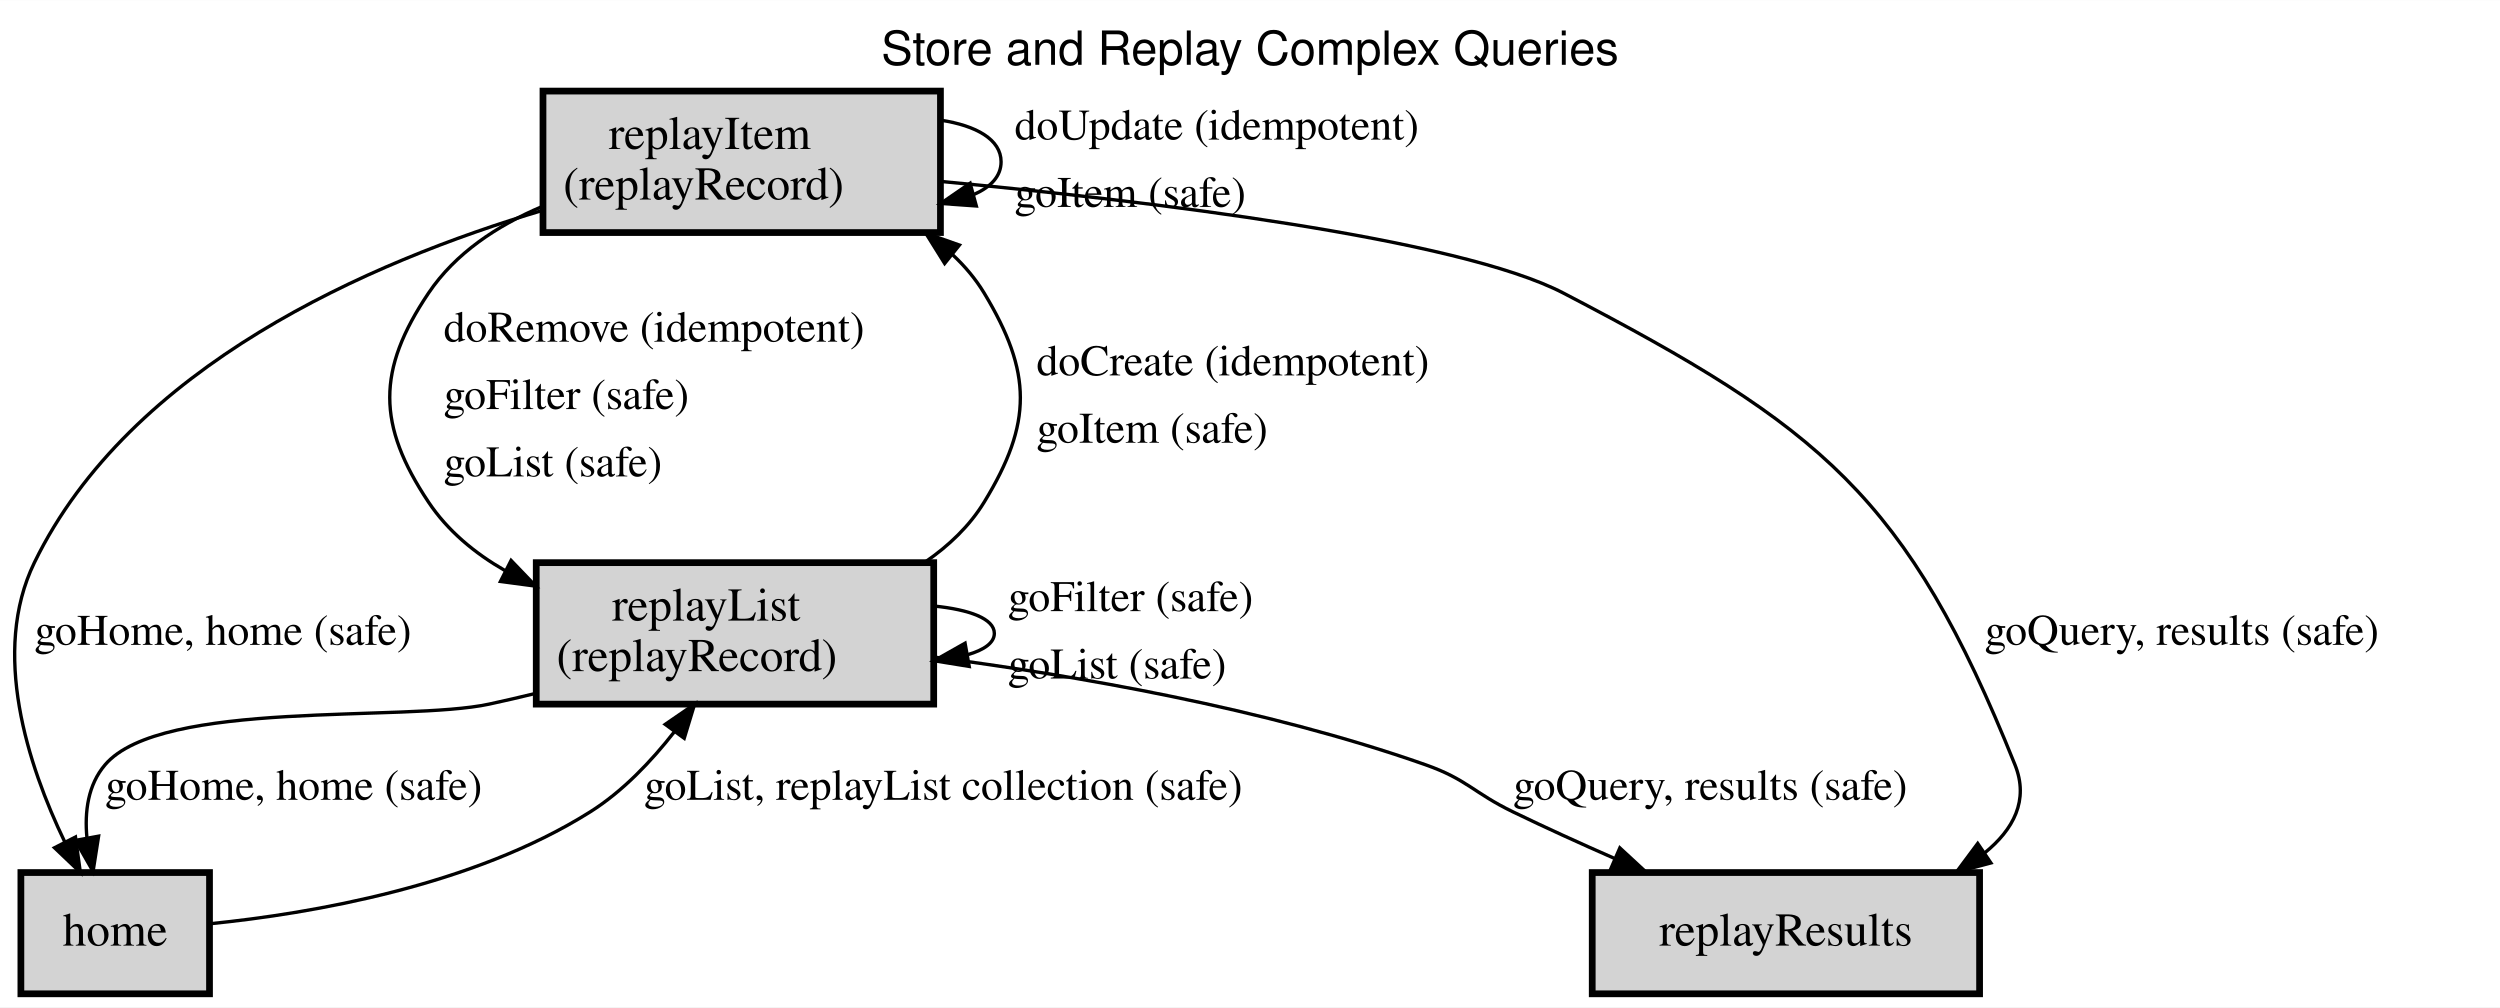
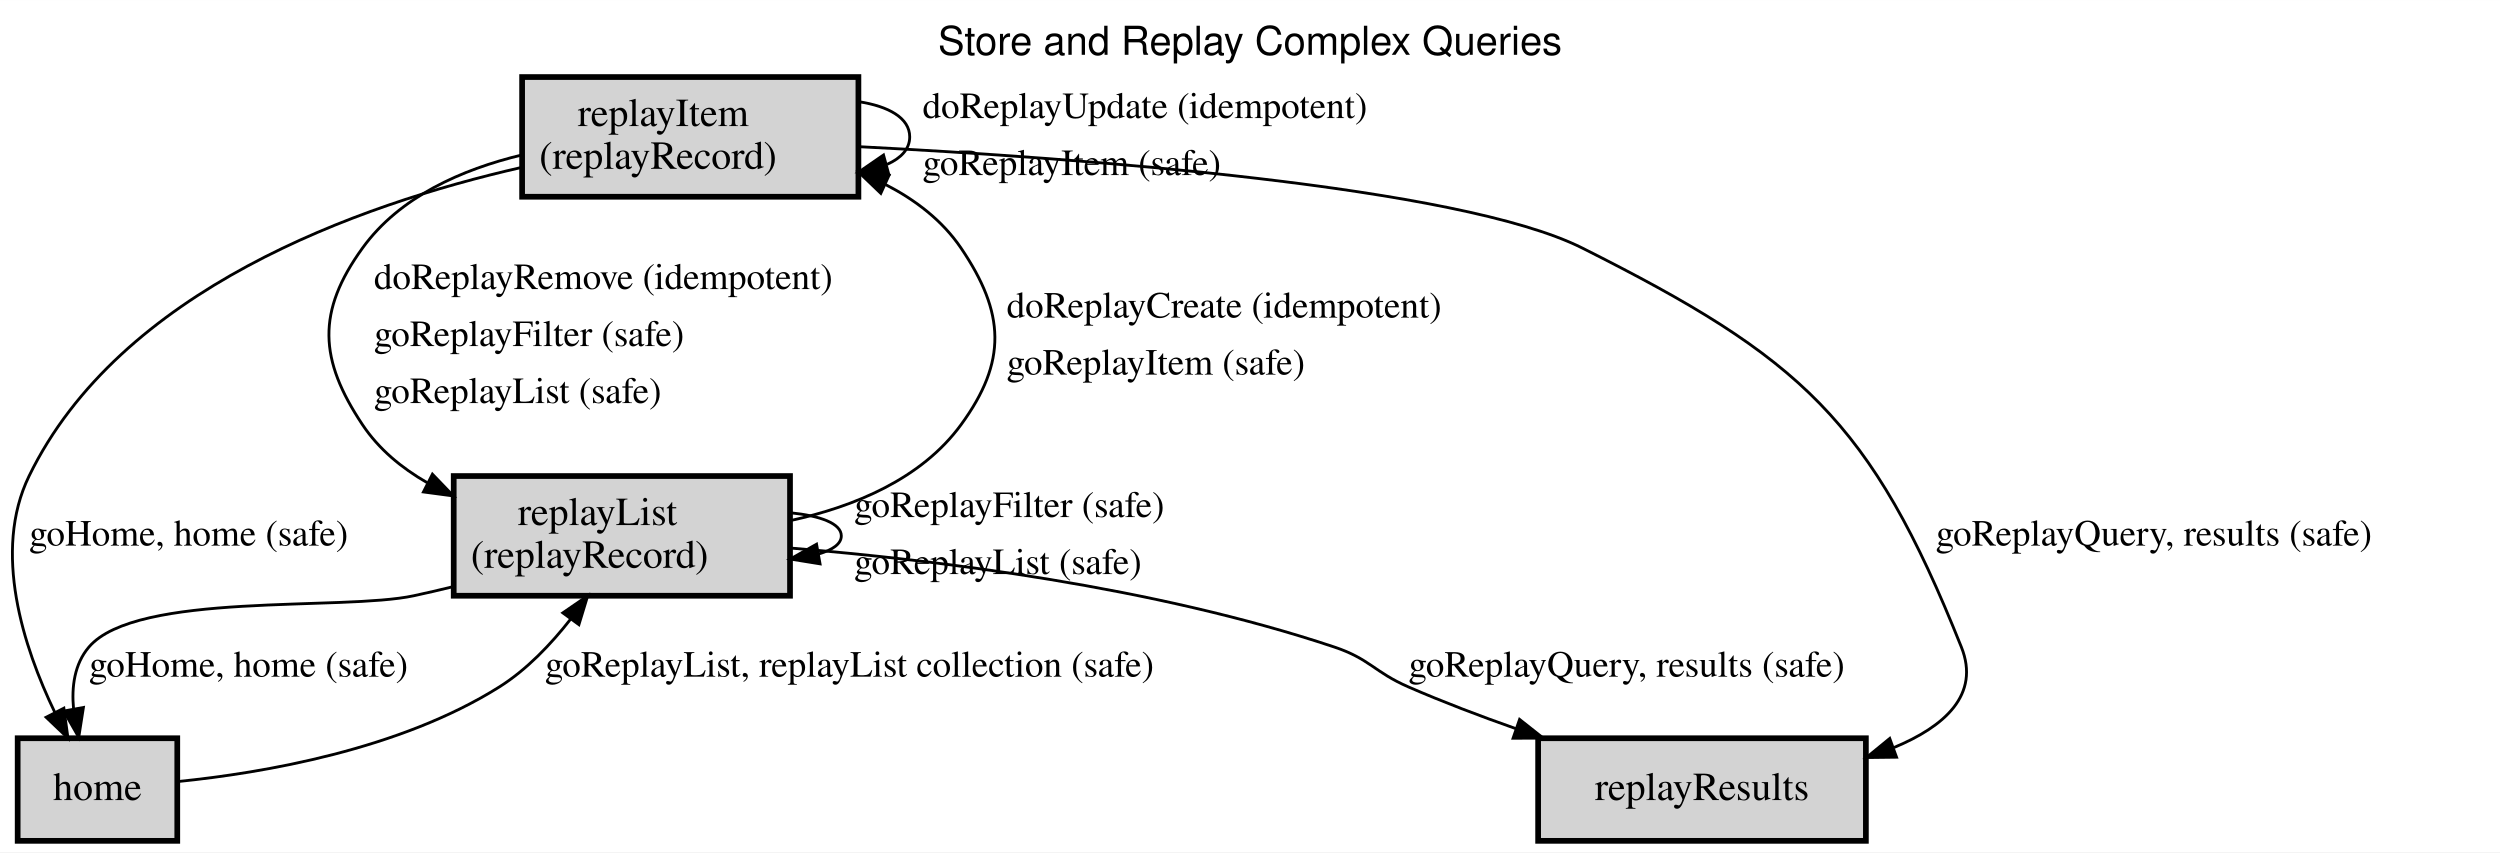
- <svg xmlns="http://www.w3.org/2000/svg" xmlns:xlink="http://www.w3.org/1999/xlink" width="742pt" height="299pt" viewBox="0.00 0.00 742.20 299.00">
+ <svg xmlns="http://www.w3.org/2000/svg" xmlns:xlink="http://www.w3.org/1999/xlink" width="877pt" height="299pt" viewBox="0.00 0.00 877.20 299.00">
  <g id="graph0" class="graph" transform="scale(1 1) rotate(0) translate(4 295)">
    <g id="a_graph0">
      <a xlink:href="index.html" xlink:title="Store and Replay Complex Queries" target="_parent">
-         <polygon fill="white" stroke="transparent" points="-4,4 -4,-295 738.2,-295 738.2,4 -4,4" />
-         <text text-anchor="middle" x="367.1" y="-275.8" font-family="Helvetica,sans-Serif" font-size="14.00">Store and Replay Complex Queries</text>
+         <polygon fill="white" stroke="transparent" points="-4,4 -4,-295 873.2,-295 873.2,4 -4,4" />
+         <text text-anchor="middle" x="434.6" y="-275.8" font-family="Helvetica,sans-Serif" font-size="14.00">Store and Replay Complex Queries</text>
      </a>
    </g>
    <g id="node1" class="node">
      <g id="a_node1">
        <a xlink:href="docs/semantic.replayItem.html" xlink:title="&lt;TABLE&gt;" target="_parent">
-           <polygon fill="lightgray" stroke="black" stroke-width="2" points="275.2,-268 157.2,-268 157.2,-226 275.2,-226 275.2,-268" />
-           <text text-anchor="start" x="176.7" y="-250.8" font-family="Times,serif" font-size="14.00">replayItem</text>
-           <text text-anchor="start" x="163.2" y="-235.8" font-family="Times,serif" font-size="14.00">(replayRecord)</text>
+           <polygon fill="lightgray" stroke="black" stroke-width="2" points="297.2,-268 179.2,-268 179.2,-226 297.2,-226 297.2,-268" />
+           <text text-anchor="start" x="198.7" y="-250.8" font-family="Times,serif" font-size="14.00">replayItem</text>
+           <text text-anchor="start" x="185.2" y="-235.8" font-family="Times,serif" font-size="14.00">(replayRecord)</text>
        </a>
      </g>
    </g>
    <g id="edge3" class="edge">
-       <path fill="none" stroke="black" d="M275.28,-259.36C285.83,-257.75 293.2,-253.63 293.2,-247 293.2,-242.75 290.18,-239.54 285.23,-237.35" />
-       <polygon fill="black" stroke="black" points="285.85,-233.89 275.28,-234.64 284.01,-240.65 285.85,-233.89" />
+       <path fill="none" stroke="black" d="M297.28,-259.36C307.83,-257.75 315.2,-253.63 315.2,-247 315.2,-242.75 312.18,-239.54 307.23,-237.35" />
+       <polygon fill="black" stroke="black" points="307.85,-233.89 297.28,-234.64 306.01,-240.65 307.85,-233.89" />
      <g id="a_edge3_0">
-         <a xlink:href="docs/idempotent.doUpdate.html" xlink:title="&lt;TABLE&gt;">
-           <text text-anchor="start" x="297.2" y="-253.6" font-family="Times,serif" font-size="13.00">doUpdate (idempotent)</text>
+         <a xlink:href="docs/idempotent.doReplayUpdate.html" xlink:title="&lt;TABLE&gt;">
+           <text text-anchor="start" x="319.7" y="-253.6" font-family="Times,serif" font-size="13.00">doReplayUpdate (idempotent)</text>
        </a>
      </g>
      <g id="a_edge3_1">
-         <a xlink:href="docs/safe.goItem.html" xlink:title="&lt;TABLE&gt;">
-           <text text-anchor="start" x="297.2" y="-233.6" font-family="Times,serif" font-size="13.00">goItem (safe)</text>
+         <a xlink:href="docs/safe.goReplayItem.html" xlink:title="&lt;TABLE&gt;">
+           <text text-anchor="start" x="319.7" y="-233.6" font-family="Times,serif" font-size="13.00">goReplayItem (safe)</text>
        </a>
      </g>
    </g>
    <g id="node2" class="node">
      <g id="a_node2">
        <a xlink:href="docs/semantic.replayList.html" xlink:title="&lt;TABLE&gt;" target="_parent">
          <polygon fill="lightgray" stroke="black" stroke-width="2" points="273.2,-128 155.2,-128 155.2,-86 273.2,-86 273.2,-128" />
          <text text-anchor="start" x="177.7" y="-110.8" font-family="Times,serif" font-size="14.00">replayList</text>
          <text text-anchor="start" x="161.2" y="-95.8" font-family="Times,serif" font-size="14.00">(replayRecord)</text>
        </a>
      </g>
    </g>
    <g id="edge4" class="edge">
-       <path fill="none" stroke="black" d="M156.77,-233.65C143.58,-228.04 131.17,-219.87 123.2,-208 107.84,-185.13 107.92,-168.93 123.2,-146 128.9,-137.45 136.92,-130.82 145.87,-125.68" />
+       <path fill="none" stroke="black" d="M179.17,-240.68C158.01,-235.59 136.2,-225.98 123.2,-208 107.06,-185.67 107.92,-168.93 123.2,-146 128.9,-137.45 136.92,-130.82 145.87,-125.68" />
      <polygon fill="black" stroke="black" points="147.73,-128.66 155.07,-121.02 144.57,-122.42 147.73,-128.66" />
      <g id="a_edge4_2">
-         <a xlink:href="docs/idempotent.doRemove.html" xlink:title="&lt;TABLE&gt;">
-           <text text-anchor="start" x="127.7" y="-193.6" font-family="Times,serif" font-size="13.00">doRemove (idempotent)</text>
+         <a xlink:href="docs/idempotent.doReplayRemove.html" xlink:title="&lt;TABLE&gt;">
+           <text text-anchor="start" x="127.2" y="-193.6" font-family="Times,serif" font-size="13.00">doReplayRemove (idempotent)</text>
        </a>
      </g>
      <g id="a_edge4_3">
-         <a xlink:href="docs/safe.goFilter.html" xlink:title="&lt;TABLE&gt;">
-           <text text-anchor="start" x="127.7" y="-173.6" font-family="Times,serif" font-size="13.00">goFilter (safe)</text>
+         <a xlink:href="docs/safe.goReplayFilter.html" xlink:title="&lt;TABLE&gt;">
+           <text text-anchor="start" x="127.2" y="-173.6" font-family="Times,serif" font-size="13.00">goReplayFilter (safe)</text>
        </a>
      </g>
      <g id="a_edge4_4">
-         <a xlink:href="docs/safe.goList.html" xlink:title="&lt;TABLE&gt;">
-           <text text-anchor="start" x="127.7" y="-153.6" font-family="Times,serif" font-size="13.00">goList (safe)</text>
+         <a xlink:href="docs/safe.goReplayList.html" xlink:title="&lt;TABLE&gt;">
+           <text text-anchor="start" x="127.2" y="-153.6" font-family="Times,serif" font-size="13.00">goReplayList (safe)</text>
        </a>
      </g>
    </g>
    <g id="node3" class="node">
      <g id="a_node3">
        <a xlink:href="docs/semantic.home.html" xlink:title="home" target="_parent">
          <polygon fill="lightgray" stroke="black" stroke-width="2" points="58.2,-36 2.2,-36 2.2,0 58.2,0 58.2,-36" />
          <text text-anchor="middle" x="30.2" y="-14.3" font-family="Times,serif" font-size="14.00">home</text>
        </a>
      </g>
    </g>
    <g id="edge2" class="edge">
      <g id="a_edge2">
        <a xlink:href="docs/safe.goHome.html" xlink:title="goHome, home (safe)" target="_parent">
-           <path fill="none" stroke="black" d="M157.17,-232.61C105.56,-217.25 34.56,-186.29 6.2,-128 -6.71,-101.47 4.23,-67.94 15.21,-45.13" />
+           <path fill="none" stroke="black" d="M178.95,-236.28C121.33,-223.13 37.98,-193.32 6.2,-128 -6.71,-101.47 4.23,-67.94 15.21,-45.13" />
          <polygon fill="black" stroke="black" points="18.41,-46.55 19.85,-36.05 12.18,-43.36 18.41,-46.55" />
        </a>
      </g>
      <g id="a_edge2-label">
        <a xlink:href="docs/safe.goHome.html" xlink:title="goHome, home (safe)" target="_parent">
          <text text-anchor="start" x="6.2" y="-103.6" font-family="Times,serif" font-size="13.00">goHome, home (safe)</text>
        </a>
      </g>
    </g>
    <g id="node4" class="node">
      <g id="a_node4">
        <a xlink:href="docs/semantic.replayResults.html" xlink:title="replayResults" target="_parent">
-           <polygon fill="lightgray" stroke="black" stroke-width="2" points="583.7,-36 468.7,-36 468.7,0 583.7,0 583.7,-36" />
-           <text text-anchor="middle" x="526.2" y="-14.3" font-family="Times,serif" font-size="14.00">replayResults</text>
+           <polygon fill="lightgray" stroke="black" stroke-width="2" points="650.7,-36 535.7,-36 535.7,0 650.7,0 650.7,-36" />
+           <text text-anchor="middle" x="593.2" y="-14.3" font-family="Times,serif" font-size="14.00">replayResults</text>
        </a>
      </g>
    </g>
    <g id="edge5" class="edge">
      <g id="a_edge5">
-         <a xlink:href="docs/safe.goQuery.html" xlink:title="goQuery, results (safe)" target="_parent">
-           <path fill="none" stroke="black" d="M275.45,-241.16C337.1,-235.35 428.94,-224.31 460.2,-208 536.56,-168.16 562.11,-147.93 594.2,-68 598.44,-57.45 593.75,-48.78 585.2,-41.82" />
-           <polygon fill="black" stroke="black" points="587.06,-38.85 576.82,-36.14 583.14,-44.64 587.06,-38.85" />
+         <a xlink:href="docs/safe.goReplayQuery.html" xlink:title="goReplayQuery, results (safe)" target="_parent">
+           <path fill="none" stroke="black" d="M297.52,-243.56C375.61,-239.54 508.04,-229.7 551.2,-208 627.88,-169.44 652.38,-147.71 684.2,-68 690.89,-51.26 678.3,-40.11 660.55,-32.74" />
+           <polygon fill="black" stroke="black" points="661.46,-29.35 650.87,-29.22 659.07,-35.93 661.46,-29.35" />
        </a>
      </g>
      <g id="a_edge5-label">
-         <a xlink:href="docs/safe.goQuery.html" xlink:title="goQuery, results (safe)" target="_parent">
-           <text text-anchor="start" x="585.2" y="-103.6" font-family="Times,serif" font-size="13.00">goQuery, results (safe)</text>
+         <a xlink:href="docs/safe.goReplayQuery.html" xlink:title="goReplayQuery, results (safe)" target="_parent">
+           <text text-anchor="start" x="675.2" y="-103.6" font-family="Times,serif" font-size="13.00">goReplayQuery, results (safe)</text>
        </a>
      </g>
    </g>
    <g id="edge7" class="edge">
-       <path fill="none" stroke="black" d="M270.69,-128.2C277.65,-132.99 283.84,-138.85 288.2,-146 302.56,-169.52 302.43,-184.4 288.2,-208 285.64,-212.24 282.44,-216.03 278.81,-219.42" />
-       <polygon fill="black" stroke="black" points="276.45,-216.82 270.84,-225.81 280.83,-222.28 276.45,-216.82" />
+       <path fill="none" stroke="black" d="M273.37,-112.38C295.83,-117.28 319.32,-127 333.2,-146 349.45,-168.25 348.65,-185.18 333.2,-208 326.65,-217.67 317.2,-224.88 306.77,-230.25" />
+       <polygon fill="black" stroke="black" points="305.06,-227.19 297.41,-234.52 307.96,-233.56 305.06,-227.19" />
      <g id="a_edge7_5">
-         <a xlink:href="docs/idempotent.doCreate.html" xlink:title="&lt;TABLE&gt;">
-           <text text-anchor="start" x="303.7" y="-183.6" font-family="Times,serif" font-size="13.00">doCreate (idempotent)</text>
+         <a xlink:href="docs/idempotent.doReplayCreate.html" xlink:title="&lt;TABLE&gt;">
+           <text text-anchor="start" x="349.2" y="-183.6" font-family="Times,serif" font-size="13.00">doReplayCreate (idempotent)</text>
        </a>
      </g>
      <g id="a_edge7_6">
-         <a xlink:href="docs/safe.goItem.html" xlink:title="&lt;TABLE&gt;">
-           <text text-anchor="start" x="303.7" y="-163.6" font-family="Times,serif" font-size="13.00">goItem (safe)</text>
+         <a xlink:href="docs/safe.goReplayItem.html" xlink:title="&lt;TABLE&gt;">
+           <text text-anchor="start" x="349.2" y="-163.6" font-family="Times,serif" font-size="13.00">goReplayItem (safe)</text>
        </a>
      </g>
    </g>
    <g id="edge8" class="edge">
      <path fill="none" stroke="black" d="M273.28,-115.12C283.83,-114.06 291.2,-111.36 291.2,-107 291.2,-104.21 288.18,-102.09 283.23,-100.66" />
      <polygon fill="black" stroke="black" points="283.74,-97.19 273.28,-98.88 282.51,-104.09 283.74,-97.19" />
      <g id="a_edge8_7">
-         <a xlink:href="docs/safe.goFilter.html" xlink:title="&lt;TABLE&gt;">
-           <text text-anchor="start" x="295.2" y="-113.6" font-family="Times,serif" font-size="13.00">goFilter (safe)</text>
+         <a xlink:href="docs/safe.goReplayFilter.html" xlink:title="&lt;TABLE&gt;">
+           <text text-anchor="start" x="295.7" y="-113.6" font-family="Times,serif" font-size="13.00">goReplayFilter (safe)</text>
        </a>
      </g>
      <g id="a_edge8_8">
-         <a xlink:href="docs/safe.goList.html" xlink:title="&lt;TABLE&gt;">
-           <text text-anchor="start" x="295.2" y="-93.6" font-family="Times,serif" font-size="13.00">goList (safe)</text>
+         <a xlink:href="docs/safe.goReplayList.html" xlink:title="&lt;TABLE&gt;">
+           <text text-anchor="start" x="295.7" y="-93.6" font-family="Times,serif" font-size="13.00">goReplayList (safe)</text>
        </a>
      </g>
    </g>
    <g id="edge6" class="edge">
      <g id="a_edge6">
        <a xlink:href="docs/safe.goHome.html" xlink:title="goHome, home (safe)" target="_parent">
          <path fill="none" stroke="black" d="M154.97,-89.18C150.33,-88.04 145.7,-86.97 141.2,-86 116.13,-80.6 43.86,-87.5 27.2,-68 22.12,-62.05 21.07,-54.07 21.81,-46.28" />
          <polygon fill="black" stroke="black" points="25.27,-46.8 23.63,-36.33 18.38,-45.54 25.27,-46.8" />
        </a>
      </g>
      <g id="a_edge6-label">
        <a xlink:href="docs/safe.goHome.html" xlink:title="goHome, home (safe)" target="_parent">
          <text text-anchor="start" x="27.2" y="-57.6" font-family="Times,serif" font-size="13.00">goHome, home (safe)</text>
        </a>
      </g>
    </g>
    <g id="edge9" class="edge">
      <g id="a_edge9">
-         <a xlink:href="docs/safe.goQuery.html" xlink:title="goQuery, results (safe)" target="_parent">
-           <path fill="none" stroke="black" d="M273.33,-99.97C314.98,-94.55 371.57,-84.77 419.2,-68 431.58,-63.64 433.39,-59.72 445.2,-54 454.81,-49.35 465.2,-44.63 475.22,-40.23" />
-           <polygon fill="black" stroke="black" points="476.9,-43.32 484.68,-36.13 474.12,-36.9 476.9,-43.32" />
+         <a xlink:href="docs/safe.goReplayQuery.html" xlink:title="goReplayQuery, results (safe)" target="_parent">
+           <path fill="none" stroke="black" d="M273.37,-102.73C324.89,-98.54 401.01,-89.11 464.2,-68 476.65,-63.84 478.17,-59.24 490.2,-54 502.2,-48.77 515.26,-43.81 527.92,-39.35" />
+           <polygon fill="black" stroke="black" points="529.19,-42.61 537.5,-36.04 526.9,-36 529.19,-42.61" />
        </a>
      </g>
      <g id="a_edge9-label">
-         <a xlink:href="docs/safe.goQuery.html" xlink:title="goQuery, results (safe)" target="_parent">
-           <text text-anchor="start" x="445.2" y="-57.6" font-family="Times,serif" font-size="13.00">goQuery, results (safe)</text>
+         <a xlink:href="docs/safe.goReplayQuery.html" xlink:title="goReplayQuery, results (safe)" target="_parent">
+           <text text-anchor="start" x="490.2" y="-57.6" font-family="Times,serif" font-size="13.00">goReplayQuery, results (safe)</text>
        </a>
      </g>
    </g>
    <g id="edge1" class="edge">
      <g id="a_edge1">
-         <a xlink:href="docs/safe.goList.html" xlink:title="goList, replayList collection (safe)" target="_parent">
+         <a xlink:href="docs/safe.goReplayList.html" xlink:title="goReplayList, replayList collection (safe)" target="_parent">
          <path fill="none" stroke="black" d="M58.45,-20.81C88.46,-23.85 136.3,-32.04 171.2,-54 180.82,-60.05 189.32,-68.98 196.17,-77.74" />
          <polygon fill="black" stroke="black" points="193.48,-79.99 202.22,-85.99 199.13,-75.85 193.48,-79.99" />
        </a>
      </g>
      <g id="a_edge1-label">
-         <a xlink:href="docs/safe.goList.html" xlink:title="goList, replayList collection (safe)" target="_parent">
-           <text text-anchor="start" x="187.2" y="-57.6" font-family="Times,serif" font-size="13.00">goList, replayList collection (safe)</text>
+         <a xlink:href="docs/safe.goReplayList.html" xlink:title="goReplayList, replayList collection (safe)" target="_parent">
+           <text text-anchor="start" x="187.2" y="-57.6" font-family="Times,serif" font-size="13.00">goReplayList, replayList collection (safe)</text>
        </a>
      </g>
    </g>
  </g>
</svg>
